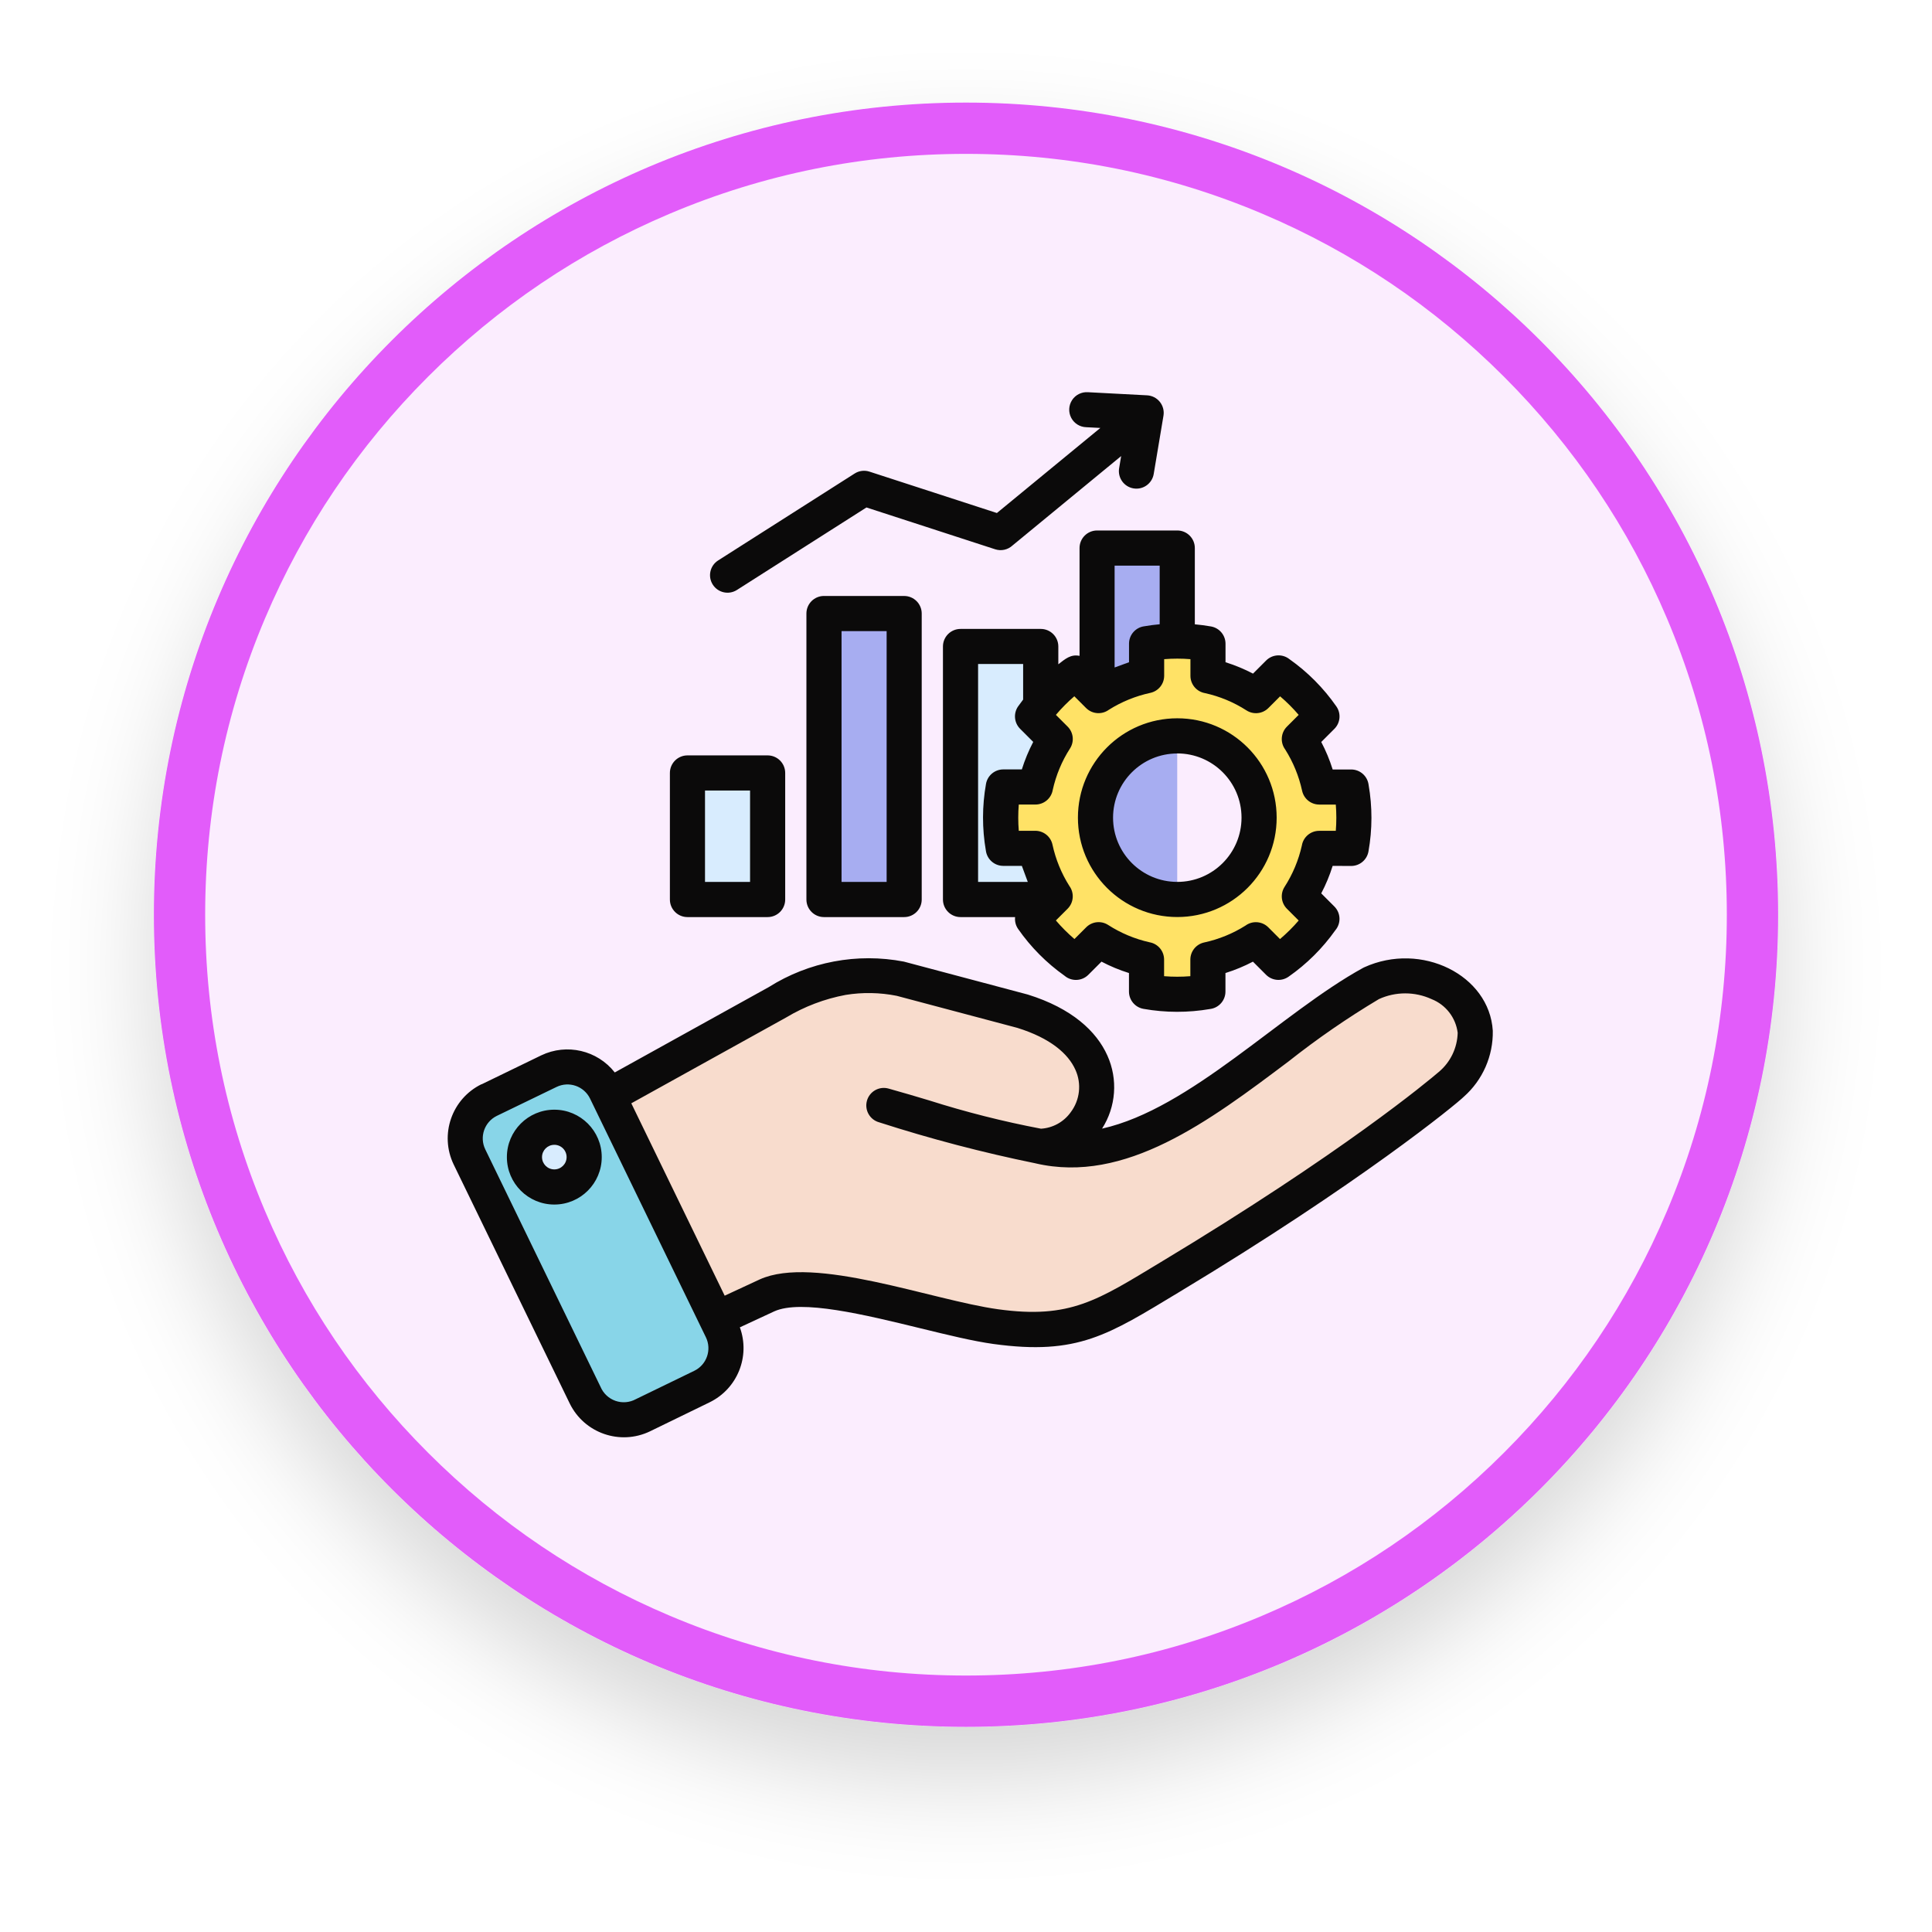
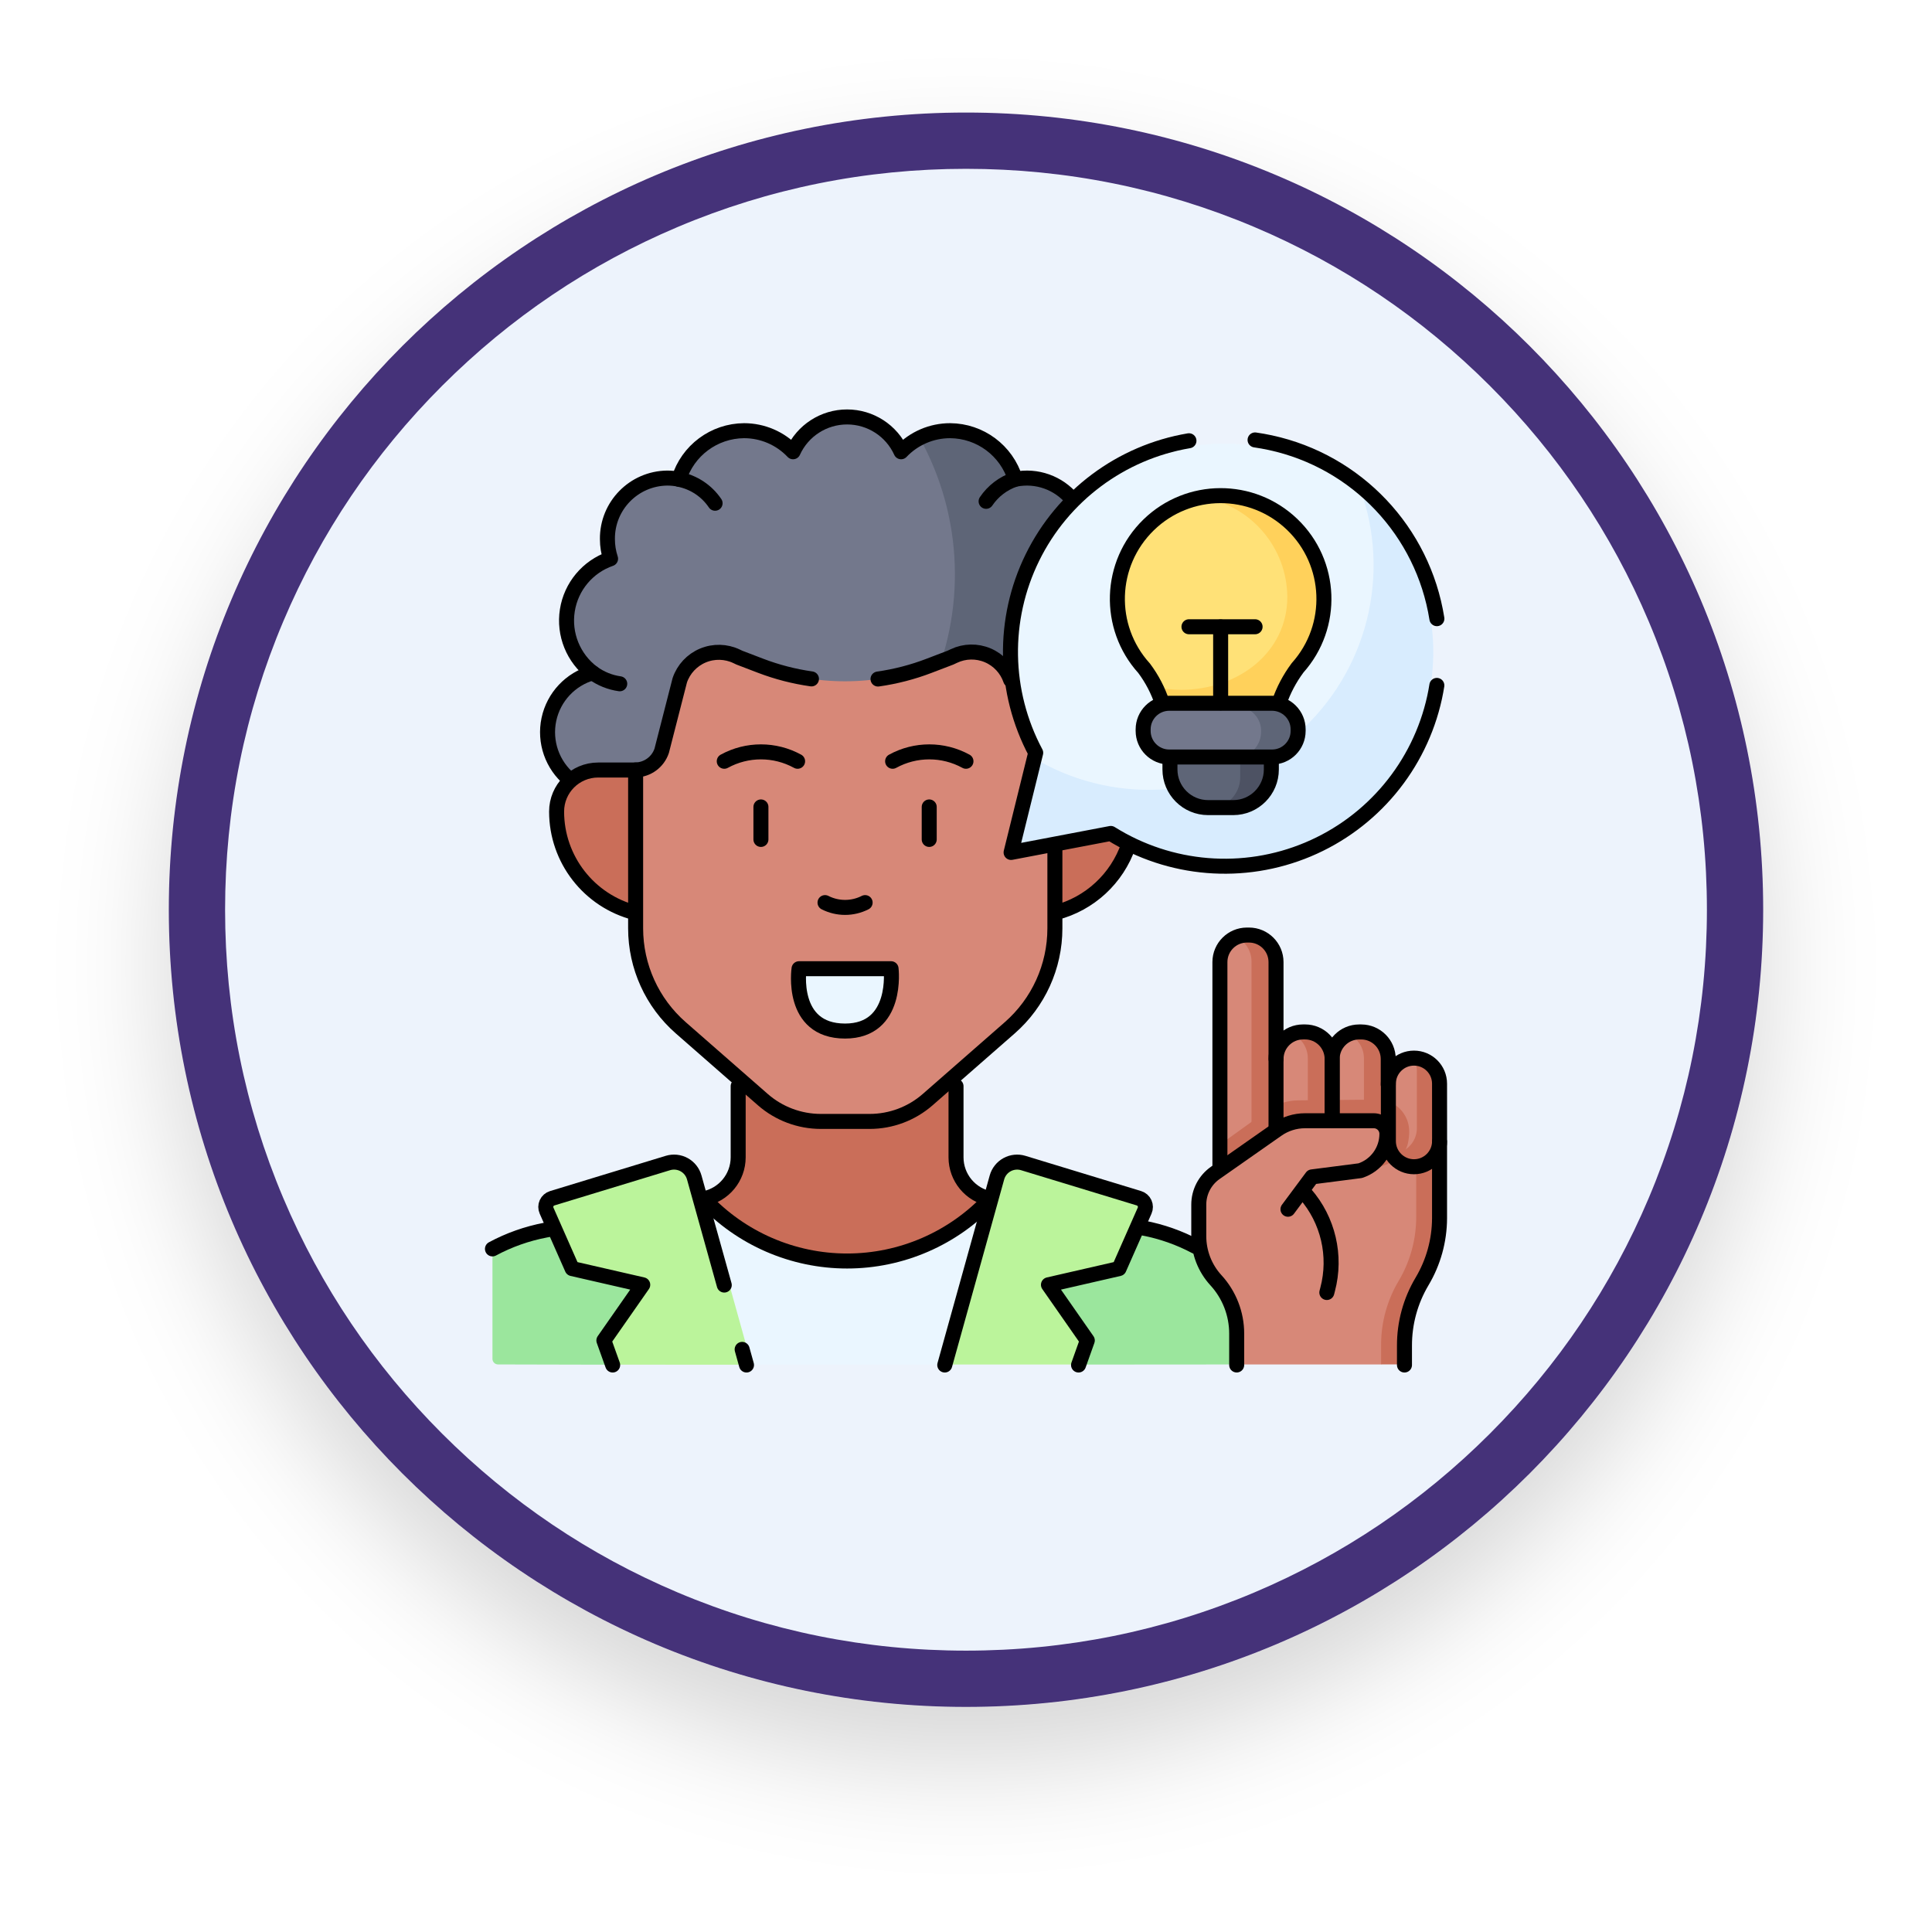
- <svg xmlns="http://www.w3.org/2000/svg" width="113" height="113" viewBox="0 0 113 113">
+ <svg xmlns="http://www.w3.org/2000/svg" width="103" height="103" viewBox="0 0 103 103">
  <defs>
-     <filter id="Path_982547" x="0" y="0" width="113" height="113" filterUnits="userSpaceOnUse">
+     <filter id="Path_978624" x="0" y="0" width="103" height="103" filterUnits="userSpaceOnUse">
      <feOffset dy="3" input="SourceAlpha" />
      <feGaussianBlur stdDeviation="3" result="blur" />
      <feFlood flood-opacity="0.161" />
      <feComposite operator="in" in2="blur" />
      <feComposite in="SourceGraphic" />
    </filter>
  </defs>
-   <g id="Group_1179248" data-name="Group 1179248" transform="translate(-323.5 -685)">
-     <g id="Group_1179132" data-name="Group 1179132">
-       <g id="Group_1177984" data-name="Group 1177984" transform="translate(0 -227)">
-         <g id="Group_1177679" data-name="Group 1177679" transform="translate(332.5 918)">
-           <g id="Group_1172010" data-name="Group 1172010">
-             <g id="Group_1171046" data-name="Group 1171046">
-               <g id="Group_1148525" data-name="Group 1148525">
-                 <g transform="matrix(1, 0, 0, 1, -9, -6)" filter="url(#Path_982547)">
-                   <g id="Path_982547-2" data-name="Path 982547" transform="translate(9 6)" fill="#fbedfe">
-                     <path d="M 47.5 93.5 C 41.289 93.5 35.265 92.284 29.595 89.886 C 24.118 87.569 19.198 84.252 14.973 80.027 C 10.748 75.802 7.431 70.882 5.114 65.405 C 2.716 59.735 1.5 53.711 1.5 47.5 C 1.5 41.289 2.716 35.265 5.114 29.595 C 7.431 24.118 10.748 19.198 14.973 14.973 C 19.198 10.748 24.118 7.431 29.595 5.114 C 35.265 2.716 41.289 1.5 47.5 1.5 C 53.711 1.5 59.735 2.716 65.405 5.114 C 70.882 7.431 75.802 10.748 80.027 14.973 C 84.252 19.198 87.569 24.118 89.886 29.595 C 92.284 35.265 93.5 41.289 93.5 47.5 C 93.5 53.711 92.284 59.735 89.886 65.405 C 87.569 70.882 84.252 75.802 80.027 80.027 C 75.802 84.252 70.882 87.569 65.405 89.886 C 59.735 92.284 53.711 93.5 47.5 93.5 Z" stroke="none" />
-                     <path d="M 47.5 3 C 41.491 3 35.664 4.176 30.18 6.496 C 24.881 8.737 20.122 11.946 16.034 16.034 C 11.946 20.122 8.737 24.881 6.496 30.18 C 4.176 35.664 3 41.491 3 47.5 C 3 53.509 4.176 59.336 6.496 64.82 C 8.737 70.119 11.946 74.878 16.034 78.966 C 20.122 83.054 24.881 86.263 30.18 88.504 C 35.664 90.824 41.491 92 47.5 92 C 53.509 92 59.336 90.824 64.82 88.504 C 70.119 86.263 74.878 83.054 78.966 78.966 C 83.054 74.878 86.263 70.119 88.504 64.82 C 90.824 59.336 92 53.509 92 47.5 C 92 41.491 90.824 35.664 88.504 30.18 C 86.263 24.881 83.054 20.122 78.966 16.034 C 74.878 11.946 70.119 8.737 64.82 6.496 C 59.336 4.176 53.509 3 47.5 3 M 47.5 0 C 73.734 0 95 21.266 95 47.5 C 95 73.734 73.734 95 47.5 95 C 21.266 95 0 73.734 0 47.5 C 0 21.266 21.266 0 47.5 0 Z" stroke="none" fill="#e25cfa" />
+   <g id="Group_1202702" data-name="Group 1202702" transform="translate(-171 -819)">
+     <g id="Group_1178310" data-name="Group 1178310" transform="translate(0 -2047)">
+       <g id="Group_1176881" data-name="Group 1176881">
+         <g id="Group_1175148" data-name="Group 1175148" transform="translate(0 1580)">
+           <g id="Group_1173798" data-name="Group 1173798" transform="translate(-3 -3520)">
+             <g id="Group_1171925" data-name="Group 1171925" transform="translate(-22 -2246)">
+               <g id="Group_1164524" data-name="Group 1164524" transform="translate(205 7058)">
+                 <g id="Group_1144123" data-name="Group 1144123">
+                   <g transform="matrix(1, 0, 0, 1, -9, -6)" filter="url(#Path_978624)">
+                     <g id="Path_978624-2" data-name="Path 978624" transform="translate(9 6)" fill="#edf3fc">
+                       <path d="M 42.5 83.5 C 36.964 83.5 31.595 82.416 26.541 80.279 C 21.659 78.214 17.274 75.257 13.509 71.491 C 9.743 67.726 6.786 63.341 4.721 58.459 C 2.584 53.405 1.5 48.036 1.5 42.5 C 1.5 36.964 2.584 31.595 4.721 26.541 C 6.786 21.659 9.743 17.274 13.509 13.509 C 17.274 9.743 21.659 6.786 26.541 4.721 C 31.595 2.584 36.964 1.5 42.5 1.5 C 48.036 1.5 53.405 2.584 58.459 4.721 C 63.341 6.786 67.726 9.743 71.491 13.509 C 75.257 17.274 78.214 21.659 80.279 26.541 C 82.416 31.595 83.5 36.964 83.5 42.5 C 83.5 48.036 82.416 53.405 80.279 58.459 C 78.214 63.341 75.257 67.726 71.491 71.491 C 67.726 75.257 63.341 78.214 58.459 80.279 C 53.405 82.416 48.036 83.5 42.5 83.5 Z" stroke="none" />
+                       <path d="M 42.5 3 C 37.166 3 31.994 4.044 27.126 6.103 C 22.422 8.092 18.198 10.941 14.569 14.569 C 10.941 18.198 8.092 22.422 6.103 27.126 C 4.044 31.994 3 37.166 3 42.5 C 3 47.834 4.044 53.006 6.103 57.874 C 8.092 62.578 10.941 66.802 14.569 70.431 C 18.198 74.059 22.422 76.908 27.126 78.897 C 31.994 80.956 37.166 82 42.5 82 C 47.834 82 53.006 80.956 57.874 78.897 C 62.578 76.908 66.802 74.059 70.431 70.431 C 74.059 66.802 76.908 62.578 78.897 57.874 C 80.956 53.006 82 47.834 82 42.5 C 82 37.166 80.956 31.994 78.897 27.126 C 76.908 22.422 74.059 18.198 70.431 14.569 C 66.802 10.941 62.578 8.092 57.874 6.103 C 53.006 4.044 47.834 3 42.5 3 M 42.5 0 C 65.972 0 85 19.028 85 42.5 C 85 65.972 65.972 85 42.5 85 C 19.028 85 0 65.972 0 42.5 C 0 19.028 19.028 0 42.5 0 Z" stroke="none" fill="#453179" />
+                     </g>
                  </g>
                </g>
              </g>
            </g>
          </g>
        </g>
      </g>
-       <g id="control_17116653" transform="translate(331.658 689.912)">
-         <g id="Group_1179131" data-name="Group 1179131" transform="translate(19.052 52.147)">
-           <path id="Path_1041338" data-name="Path 1041338" d="M27.393,327.247l3.49-1.694a2.5,2.5,0,0,1,3.328,1.153l6.78,13.966A2.5,2.5,0,0,1,39.839,344l-3.49,1.694a2.5,2.5,0,0,1-3.328-1.153l-6.78-13.966a2.5,2.5,0,0,1,1.153-3.328Z" transform="translate(-25.993 -319.963)" fill="#88d5e8" fill-rule="evenodd" />
-           <path id="Path_1041339" data-name="Path 1041339" d="M116.371,293.7c6.8,1.582,13.468-6.261,19.405-9.532,3.882-1.767,8.425,2.156,4.679,5.9,0,0-5.043,4.409-16.481,11.294-3.992,2.4-5.638,3.511-10.176,2.882-3.675-.509-10.626-3.069-13.373-1.825-.9.409-2,.9-2.936,1.405L91.145,290.76h0l9.9-5.484a9.894,9.894,0,0,1,7.2-1.374l7.072,1.879C122.052,287.838,119.914,293.677,116.371,293.7Z" transform="translate(-82.778 -283.712)" fill="#f8dccd" fill-rule="evenodd" />
-           <path id="Path_1041340" data-name="Path 1041340" d="M54.706,356.293a1.747,1.747,0,1,0-1.747-1.747A1.747,1.747,0,0,0,54.706,356.293Z" transform="translate(-49.496 -343.927)" fill="#d8ecfe" fill-rule="evenodd" />
+       <g id="inspire-idea_14781822_1_" data-name="inspire-idea_14781822 (1)" transform="translate(189.504 2880.729)">
+         <g id="Group_1173811" data-name="Group 1173811" transform="translate(7.75 7.5)">
+           <path id="Path_1030754" data-name="Path 1030754" d="M118.589,345.38v-3.7a2.249,2.249,0,0,0,1.828-2.209v-6.359h11.614v6.359a2.249,2.249,0,0,0,1.828,2.209l.316,3.185Z" transform="translate(-107.317 -300.001)" fill="#ca6e59" />
+           <path id="Path_1030755" data-name="Path 1030755" d="M60.179,17.509c0,7.317-3.938,16.009-13.962,13.134l-8.364-3.8a3.3,3.3,0,0,1-.218-4.884l.844-.233.584-.581a3.49,3.49,0,0,1,.7-5.987.308.308,0,0,0,.18-.358,3.313,3.313,0,0,1-.093-.78,3.225,3.225,0,0,1,3.189-3.258,3.192,3.192,0,0,1,.62.062,1.514,1.514,0,0,1,.241-.244,1.288,1.288,0,0,0,.535-1.124A3.594,3.594,0,0,1,49.471,9.1a.3.3,0,0,0,.455-.073,3.155,3.155,0,0,1,5.4,0,.3.3,0,0,0,.456.073A3.582,3.582,0,0,1,56.5,8.62C60.179,9.736,60.179,14.869,60.179,17.509Z" transform="translate(-33.72 -7.5)" fill="#73788c" />
+           <path id="Path_1030756" data-name="Path 1030756" d="M153.016,30.766a3.278,3.278,0,0,1-1.193,2.54l-9.566,5.2h-8.552l-3.065-1.394a15.027,15.027,0,0,0,10.281-22.023,3.56,3.56,0,0,1,1.619-.387,3.609,3.609,0,0,1,2.7,1.219l.168.821.608.547a3.19,3.19,0,0,1,.619-.062,3.225,3.225,0,0,1,3.19,3.258,3.331,3.331,0,0,1-.168,1.042,3.486,3.486,0,0,1,.955,6.082A3.248,3.248,0,0,1,153.016,30.766Z" transform="translate(-118.143 -13.968)" fill="#5e6577" />
+           <path id="Path_1030757" data-name="Path 1030757" d="M67.919,200.17a5.568,5.568,0,0,0,4.241-5.407h0a2.214,2.214,0,0,0-2.214-2.214H67.919l-22.3,0H43.589a2.214,2.214,0,0,0-2.214,2.214h0a5.568,5.568,0,0,0,4.241,5.407Z" transform="translate(-37.955 -173.73)" fill="#ca6e59" />
+           <path id="Path_1030758" data-name="Path 1030758" d="M99.84,130.95a2.2,2.2,0,0,1,2.877.948,8.841,8.841,0,0,0,.738,1.121l.481.64c.2.594.657,3.368,1.285,3.368v8.447a7.046,7.046,0,0,1-2.407,5.3l-4.376,3.83a4.7,4.7,0,0,1-3.093,1.161h-2.6a4.7,4.7,0,0,1-3.093-1.161l-4.376-3.83a7.046,7.046,0,0,1-2.407-5.3v-8.447A1.5,1.5,0,0,0,84.265,136l.964-3.76a2.2,2.2,0,0,1,3.034-1.273l.141.067,1.134.434a12.551,12.551,0,0,0,8.982,0l1.134-.434Z" transform="translate(-75.235 -118.206)" fill="#d78878" />
+           <path id="Path_1030759" data-name="Path 1030759" d="M170.647,300.083c-2.413,0-2.52-2.227-2.48-3.035a.3.3,0,0,1,.3-.288h4.342a.3.3,0,0,1,.3.3C173.14,297.87,172.981,300.083,170.647,300.083Z" transform="translate(-151.849 -267.344)" fill="#eaf6ff" />
+           <path id="Path_1030760" data-name="Path 1030760" d="M14.438,439.682l-6.383-.015a.3.3,0,0,1-.305-.3v-5.668a.306.306,0,0,1,.164-.272,9.864,9.864,0,0,1,2.659-.915l.735-.147,6.487,2.406Z" transform="translate(-7.75 -389.154)" fill="#9be69d" />
+           <path id="Path_1030761" data-name="Path 1030761" d="M297.81,435.218l-2.462,4.018-8.5.006-3.075-5.386c.034-.035,6.217-1.976,6.217-1.976l.42.08a9.867,9.867,0,0,1,2.779.978Z" transform="translate(-255.702 -388.722)" fill="#9be69d" />
+           <path id="Path_1030762" data-name="Path 1030762" d="M122.1,418.39l.929,4.666-3.357,4.064-10.195.012-3.867-4.263,1.442-4.456A10.442,10.442,0,0,0,122.1,418.39Z" transform="translate(-95.655 -376.604)" fill="#eaf6ff" />
+           <path id="Path_1030763" data-name="Path 1030763" d="M49.151,408.927l-2.777-9.985a1.118,1.118,0,0,0-1.4-.77L38.8,400.054a.484.484,0,0,0-.3.66l1.3,2.949a.305.305,0,0,0,.211.174l3.173.728a.305.305,0,0,1,.182.472L41.643,407.5a.305.305,0,0,0-.037.278l.415,1.146Z" transform="translate(-35.333 -358.399)" fill="#bbf49b" />
+           <path id="Path_1030764" data-name="Path 1030764" d="M243.879,408.71l2.78-10a1.117,1.117,0,0,1,1.4-.769l6.173,1.88a.485.485,0,0,1,.3.66l-1.3,2.949a.3.3,0,0,1-.211.174l-3.173.728a.305.305,0,0,0-.182.472l1.722,2.468a.3.3,0,0,1,.037.277l-.416,1.16Z" transform="translate(-219.866 -358.194)" fill="#bbf49b" />
+           <g id="Group_1173808" data-name="Group 1173808" transform="translate(37.646 27.587)">
+             <path id="Path_1030765" data-name="Path 1030765" d="M390.017,387.922v3.911a11.913,11.913,0,0,1-.268,2.371,8.328,8.328,0,0,1-.963,1.733c-.616,1.037-.347,2.105-.342,3.311l-.782.5h-7.707v-1.674a4.206,4.206,0,0,0-1.106-2.842,3.482,3.482,0,0,1-.914-2.349V391.2a2.063,2.063,0,0,1,.881-1.69Z" transform="translate(-377.933 -376.822)" fill="#d78878" />
+             <g id="Group_1173807" data-name="Group 1173807" transform="translate(9.406 6.566)">
+               <path id="Path_1030766" data-name="Path 1030766" d="M473.1,344.006v3.878a.813.813,0,0,1-.326.728c-.244.244-1.1-.129-1.474-.126l-.663-.709-.214-2.521.7-.543a1.364,1.364,0,0,1,1.328-1.362C472.9,343.516,473.1,343.747,473.1,344.006Z" transform="translate(-470.425 -343.35)" fill="#d78878" />
+               <path id="Path_1030767" data-name="Path 1030767" d="M481.61,344.7v3.064a1.365,1.365,0,0,1-2.468.8l-.087-.093a1.365,1.365,0,0,0,1.353-1.365V344.05a1.356,1.356,0,0,0-.2-.709h.037A1.364,1.364,0,0,1,481.61,344.7Z" transform="translate(-478.177 -343.34)" fill="#ca6e59" />
+             </g>
+             <path id="Path_1030768" data-name="Path 1030768" d="M476.669,386.87v4.079a6.651,6.651,0,0,1-.936,3.4,6.654,6.654,0,0,0-.935,3.427l0,.719a.305.305,0,0,1-.3.306h-.939l0-1.025a6.665,6.665,0,0,1,.936-3.427,6.65,6.65,0,0,0,.936-3.4v-3.9Z" transform="translate(-463.829 -375.877)" fill="#ca6e59" />
+             <path id="Path_1030769" data-name="Path 1030769" d="M391.4,281.34v11.016c0,.791-1.295,1.438-2.086,1.438l.672-1.8-.93-.884V281.34a1.44,1.44,0,0,1,.848-1.31A1.33,1.33,0,0,1,391.4,281.34Z" transform="translate(-387.921 -279.902)" fill="#d78878" />
+             <path id="Path_1030770" data-name="Path 1030770" d="M417.66,332.161v3.614c0,.583-.946,1.087-1.447,1.312a1.441,1.441,0,0,1-.851-1.312l-.351-.078v-3.412l.351-.124a1.441,1.441,0,0,1,.851-1.311C417.42,331,417.66,331.579,417.66,332.161Z" transform="translate(-411.24 -325.554)" fill="#d78878" />
+             <path id="Path_1030771" data-name="Path 1030771" d="M447.26,332.161v3.833c0,.582-1.052,1.086-1.552,1.311a1.44,1.44,0,0,1-.851-1.311l-.343-.219v-3.459l.343-.155a1.441,1.441,0,0,1,.851-1.311C447.071,331.035,447.26,331.579,447.26,332.161Z" transform="translate(-437.743 -325.554)" fill="#d78878" />
+             <path id="Path_1030772" data-name="Path 1030772" d="M399.537,280.208v10.429a.65.65,0,0,1-1.3,0V280.208a1.442,1.442,0,0,0-.847-1.31,1.416,1.416,0,0,1,.59-.128h.115A1.442,1.442,0,0,1,399.537,280.208Z" transform="translate(-395.415 -278.77)" fill="#ca6e59" />
+             <path id="Path_1030773" data-name="Path 1030773" d="M428.975,331.038v3.614a1.443,1.443,0,0,1-1.438,1.439h-.116a1.4,1.4,0,0,1-.587-.127,1.441,1.441,0,0,0,.851-1.312v-3.614a1.441,1.441,0,0,0-.851-1.311,1.405,1.405,0,0,1,.587-.127h.116A1.442,1.442,0,0,1,428.975,331.038Z" transform="translate(-421.861 -324.431)" fill="#ca6e59" />
+             <path id="Path_1030774" data-name="Path 1030774" d="M458.395,331.038v3.833a1.443,1.443,0,0,1-1.439,1.438h-.115a1.4,1.4,0,0,1-.587-.127,1.44,1.44,0,0,0,.85-1.311v-3.833a1.441,1.441,0,0,0-.85-1.311,1.4,1.4,0,0,1,.587-.127h.115A1.443,1.443,0,0,1,458.395,331.038Z" transform="translate(-448.289 -324.431)" fill="#ca6e59" />
+             <path id="Path_1030775" data-name="Path 1030775" d="M399.148,367.052a3.1,3.1,0,0,1-.066.633c-.267,1.279-2.17,1.438-3.519,1.578a4.3,4.3,0,0,0-2.549-.347c-.806.249-1.313,1.544-1.324,1.536l-2.64-1.381v-1.3l2.549-1.833a2.855,2.855,0,0,1,1.632-.531l4.232-.04A1.687,1.687,0,0,1,399.148,367.052Z" transform="translate(-387.92 -356.56)" fill="#ca6e59" />
+             <path id="Path_1030776" data-name="Path 1030776" d="M390.472,380.9l1.2-1.62a.305.305,0,0,1,.208-.121l2.6-.315a2.065,2.065,0,0,0,1.423-1.981.7.7,0,0,0-.7-.68h-3.829a2.584,2.584,0,0,0-1.483.467l-3.3,2.312Z" transform="translate(-385.714 -366.273)" fill="#d78878" />
+           </g>
+           <g id="Group_1173810" data-name="Group 1173810" transform="translate(27.943 1.437)">
+             <path id="Path_1030777" data-name="Path 1030777" d="M302.915,29.783a11.847,11.847,0,0,1-11.763,12.029c-2.146,0-6.857-1.575-7.47-3.285l.116-.468a.3.3,0,0,0-.026-.213A11.1,11.1,0,0,1,300.966,24.4,10.541,10.541,0,0,1,302.915,29.783Z" transform="translate(-282.516 -21.635)" fill="#eaf6ff" />
+             <path id="Path_1030778" data-name="Path 1030778" d="M305.7,59.546a11.121,11.121,0,0,1-16.668,7.1.3.3,0,0,0-.216-.04l-4.579.873a.306.306,0,0,1-.354-.373l1.018-4.119a11.975,11.975,0,0,0,17.284-14.123A11.077,11.077,0,0,1,305.7,59.546Z" transform="translate(-283.738 -46.096)" fill="#d8ecfe" />
+             <g id="Group_1173809" data-name="Group 1173809" transform="translate(5.374 2.766)">
+               <path id="Path_1030779" data-name="Path 1030779" d="M345.509,55.23c0,2.975-3.125,5.854-6.162,5.854-.461,0-.959.313-1.763-.875a6.47,6.47,0,0,0-.8-1.4,5.512,5.512,0,0,1,3.111-9.127C344.071,49.682,345.509,52.583,345.509,55.23Z" transform="translate(-335.361 -49.596)" fill="#ffe177" />
+               <path id="Path_1030780" data-name="Path 1030780" d="M364.536,54.349a5.492,5.492,0,0,1-1.4,3.672,6.655,6.655,0,0,0-1.335,3.968v.345l-5.549.018v-.3a9.315,9.315,0,0,0-.682-3.032,5.581,5.581,0,0,0,1.335.16c3.036,0,5.667-1.977,5.667-4.953a5.419,5.419,0,0,0-4.519-5.3,5.516,5.516,0,0,1,6.485,5.426Z" transform="translate(-353.513 -48.837)" fill="#ffd15b" />
+               <path id="Path_1030781" data-name="Path 1030781" d="M366.692,179.51l.863,1.685c0,.914-.548,1.685-2.517,1.685h-.432a1.655,1.655,0,0,1-1.655-1.655V179.51h3.741Z" transform="translate(-360.145 -166.221)" fill="#5e6577" />
+               <path id="Path_1030782" data-name="Path 1030782" d="M386.8,179.511v1.715a1.655,1.655,0,0,1-1.655,1.655h-1.67a1.654,1.654,0,0,0,1.654-1.655v-1.715Z" transform="translate(-378.581 -166.222)" fill="#4d5263" />
+               <path id="Path_1030783" data-name="Path 1030783" d="M354.015,160.546c0,.366.222.781,0,1.022a6.664,6.664,0,0,1-2.212.525h-4.07a1.28,1.28,0,0,1-1.229-1.326,1.382,1.382,0,0,1,.36-.939,1.184,1.184,0,0,1,.869-.388h4.07C352.482,159.439,354.015,159.813,354.015,160.546Z" transform="translate(-345.371 -148.191)" fill="#73788c" />
+               <path id="Path_1030784" data-name="Path 1030784" d="M402.069,160.766a1.38,1.38,0,0,1-.359.938,1.185,1.185,0,0,1-.869.388h-2.229a1.183,1.183,0,0,0,.869-.388,1.38,1.38,0,0,0,.359-.938,1.281,1.281,0,0,0-1.229-1.327h2.229A1.281,1.281,0,0,1,402.069,160.766Z" transform="translate(-392.179 -148.191)" fill="#5e6577" />
+             </g>
+           </g>
        </g>
-         <path id="Path_1041341" data-name="Path 1041341" d="M189.371,118.833h4.69v16.726h-4.69Z" transform="translate(-149.337 -87.861)" fill="#a7adf1" />
-         <path id="Path_1041342" data-name="Path 1041342" d="M251.555,133.821h4.69v14.8h-4.69Z" transform="translate(-203.535 -100.924)" fill="#d8ecfe" />
-         <path id="Path_1041343" data-name="Path 1041343" d="M313.738,89.011h4.69v20.556h-4.69Z" transform="translate(-257.732 -61.868)" fill="#a7adf1" />
-         <path id="Path_1041344" data-name="Path 1041344" d="M290.323,143.5H288.45a8.487,8.487,0,0,1-1.163,2.8l1.325,1.325a10.388,10.388,0,0,1-2.539,2.539l-1.324-1.324a8.524,8.524,0,0,1-2.805,1.16v1.875a10.418,10.418,0,0,1-3.591,0v-1.874a8.5,8.5,0,0,1-2.8-1.163l-1.325,1.325a10.391,10.391,0,0,1-2.539-2.539l1.324-1.324a8.524,8.524,0,0,1-1.16-2.805h-1.875a10.414,10.414,0,0,1,0-3.591h1.875a8.523,8.523,0,0,1,1.16-2.8l-1.324-1.324a10.393,10.393,0,0,1,2.539-2.539l1.325,1.325a8.5,8.5,0,0,1,2.8-1.163v-1.873a10.421,10.421,0,0,1,3.591,0V133.4a8.523,8.523,0,0,1,2.805,1.16l1.324-1.324a10.392,10.392,0,0,1,2.539,2.539l-1.326,1.325a8.487,8.487,0,0,1,1.163,2.8h1.874a10.425,10.425,0,0,1,0,3.591Zm-10.175-6.58a4.784,4.784,0,1,0,4.784,4.784,4.784,4.784,0,0,0-4.784-4.784Z" transform="translate(-219.452 -98.79)" fill="#ffe266" fill-rule="evenodd" />
-         <path id="Path_1041345" data-name="Path 1041345" d="M127.189,191.445h4.69v7.4h-4.69Z" transform="translate(-95.14 -151.147)" fill="#d8ecfe" />
-         <path id="Path_1041346" data-name="Path 1041346" d="M20.009,58.508l3.49-1.694a3.53,3.53,0,0,1,4.3,1l9.009-4.993a10.936,10.936,0,0,1,7.9-1.49l7.246,1.926c2.574.8,4.024,2.145,4.66,3.575A4.5,4.5,0,0,1,56.3,61.1c5.176-1.158,10.465-6.763,15.263-9.4q.034-.019.069-.035v0c3.35-1.525,7.323.457,7.521,3.708a5.02,5.02,0,0,1-1.69,3.857c-.427.427-6.077,5.062-16.678,11.446-4.112,2.477-5.892,3.7-10.847,3.018-1.183-.164-2.669-.527-4.248-.913-3.278-.8-6.988-1.707-8.564-.993l-2.011.934a3.53,3.53,0,0,1-1.764,4.383l-3.492,1.7a3.527,3.527,0,0,1-4.695-1.631L18.378,63.2a3.527,3.527,0,0,1,1.63-4.7ZM32.049,39.27h4.69A1.027,1.027,0,0,1,37.767,40.3v7.4a1.027,1.027,0,0,1-1.027,1.027H32.05A1.027,1.027,0,0,1,31.023,47.7V40.3A1.027,1.027,0,0,1,32.05,39.27Zm3.662,2.055H33.077V46.67h2.635V41.325Zm35.16,4.412a1.027,1.027,0,0,0,1.011-.85,11.252,11.252,0,0,0,.007-3.9,1.027,1.027,0,0,0-1.019-.893H69.788a9.547,9.547,0,0,0-.668-1.608l.767-.767,0,0A1.024,1.024,0,0,0,70,36.4a11.224,11.224,0,0,0-2.737-2.756,1.027,1.027,0,0,0-1.367.076l-.767.767a9.776,9.776,0,0,0-1.608-.666V32.739h0a1.027,1.027,0,0,0-.85-1.011q-.471-.082-.945-.125v-4.46A1.027,1.027,0,0,0,60.7,26.115h-4.69a1.027,1.027,0,0,0-1.027,1.027v6.306c-.517-.107-.842.185-1.241.493V32.9a1.027,1.027,0,0,0-1.027-1.027h-4.69A1.027,1.027,0,0,0,46.994,32.9V47.7a1.027,1.027,0,0,0,1.027,1.027h3.193a1.021,1.021,0,0,0,.18.7,11.208,11.208,0,0,0,2.712,2.731A1.027,1.027,0,0,0,55.5,52.1l.767-.767A9.546,9.546,0,0,0,57.874,52v1.084a1.027,1.027,0,0,0,.85,1.011,11.316,11.316,0,0,0,3.9.007,1.027,1.027,0,0,0,.893-1.019V52a9.772,9.772,0,0,0,1.608-.666l.767.767h0a1.026,1.026,0,0,0,1.315.114A11.215,11.215,0,0,0,69.942,49.5a1.027,1.027,0,0,0-.056-1.393l-.767-.767a9.542,9.542,0,0,0,.668-1.608Zm-18.918.934H49.049V33.925h2.635v2.08q-.129.169-.253.343a1.027,1.027,0,0,0,.076,1.367l.767.767a9.783,9.783,0,0,0-.666,1.608H50.522a1.027,1.027,0,0,0-1.011.85,11.316,11.316,0,0,0-.007,3.9,1.027,1.027,0,0,0,1.019.892h1.086l.345.934Zm5.081-12.542V28.17H59.67V31.6q-.452.041-.9.118a1.027,1.027,0,0,0-.893,1.019v1.084l-.84.306ZM69,43.682h.971a9.5,9.5,0,0,0,0-1.536H69a1.027,1.027,0,0,1-1-.81,7.532,7.532,0,0,0-.989-2.413,1.027,1.027,0,0,1,.1-1.334L67.8,36.9a9.782,9.782,0,0,0-1.087-1.085l-.686.686h0a1.026,1.026,0,0,1-1.279.138,7.45,7.45,0,0,0-2.426-1.011,1.027,1.027,0,0,1-.853-1.013v-.973a9.5,9.5,0,0,0-1.536,0v.971h0a1.027,1.027,0,0,1-.81,1A7.539,7.539,0,0,0,56.7,36.6a1.027,1.027,0,0,1-1.334-.1l-.688-.688A9.782,9.782,0,0,0,53.6,36.9l.687.687h0a1.025,1.025,0,0,1,.138,1.279,7.451,7.451,0,0,0-1.01,2.426,1.027,1.027,0,0,1-1.013.852h-.973a9.468,9.468,0,0,0,0,1.536H52.4a1.027,1.027,0,0,1,1,.81,7.481,7.481,0,0,0,.986,2.414,1.027,1.027,0,0,1-.1,1.334l-.687.686a9.794,9.794,0,0,0,1.086,1.087l.688-.688h0a1.026,1.026,0,0,1,1.279-.138A7.52,7.52,0,0,0,59.076,50.2a1.027,1.027,0,0,1,.852,1.013v.971a9.511,9.511,0,0,0,1.536,0v-.973h0a1.027,1.027,0,0,1,.81-1,7.481,7.481,0,0,0,2.414-.986,1.027,1.027,0,0,1,1.334.1l.686.687A9.794,9.794,0,0,0,67.8,48.928l-.688-.688h0a1.026,1.026,0,0,1-.138-1.279,7.513,7.513,0,0,0,1.013-2.425A1.027,1.027,0,0,1,69,43.682ZM60.7,37.1a5.812,5.812,0,1,1-5.812,5.812A5.812,5.812,0,0,1,60.7,37.1Zm0,2.055a3.757,3.757,0,1,1-3.757,3.757A3.757,3.757,0,0,1,60.7,39.158ZM34.944,29.594a1.023,1.023,0,0,1-1.1-1.726l7.986-5.085a1.021,1.021,0,0,1,.866-.11v0l7.453,2.421L56.2,20.118l-.822-.043a1.025,1.025,0,1,1,.1-2.047l3.456.182a1.026,1.026,0,0,1,.958,1.191l-.571,3.41a1.025,1.025,0,0,1-2.023-.337l.119-.711L51.065,26.99a1.025,1.025,0,0,1-1.017.225L42.52,24.769Zm5.091.352h4.69a1.027,1.027,0,0,1,1.027,1.027V47.7a1.027,1.027,0,0,1-1.027,1.027h-4.69A1.027,1.027,0,0,1,39.008,47.7V30.972a1.027,1.027,0,0,1,1.027-1.027ZM43.7,32H41.063v14.67H43.7V32ZM24.263,59.992a2.774,2.774,0,1,0,2.774,2.774A2.774,2.774,0,0,0,24.263,59.992Zm0,2.055a.719.719,0,1,0,.719.719A.719.719,0,0,0,24.263,62.046Zm28.151,1.084a85.749,85.749,0,0,1-9.152-2.4,1.024,1.024,0,0,1,.546-1.975c.916.255,1.651.475,2.381.694a56.463,56.463,0,0,0,6.539,1.654,2.307,2.307,0,0,0,1.741-.966,2.443,2.443,0,0,0,.274-2.476c-.419-.943-1.466-1.855-3.4-2.456l-7.054-1.874a8.409,8.409,0,0,0-2.983-.054A10.534,10.534,0,0,0,37.821,54.6l-9.055,5.019,5.462,11.252,2.05-.952c3.172-1.437,10.067,1.209,13.935,1.745,4.228.586,5.833-.533,9.506-2.746C70.4,62.49,75.42,58.277,76,57.78a3.086,3.086,0,0,0,1.1-2.286,2.446,2.446,0,0,0-1.53-1.97,3.7,3.7,0,0,0-3.077,0A48.974,48.974,0,0,0,67.2,57.175c-4.629,3.481-9.544,7.177-14.786,5.957v0Zm-19.563,9.6-6.5-13.393a1.468,1.468,0,0,0-1.959-.675L20.9,60.354a1.468,1.468,0,0,0-.675,1.959l6.747,13.9a1.473,1.473,0,0,0,2.057.712l3.425-1.663a1.468,1.468,0,0,0,.675-1.959Z" transform="translate(0 0)" fill="#0b0a0a" fill-rule="evenodd" />
+         <g id="Group_1173820" data-name="Group 1173820" transform="translate(7.75 7.5)">
+           <g id="Group_1173812" data-name="Group 1173812" transform="translate(3.42 18.822)">
+             <path id="Path_1030785" data-name="Path 1030785" d="M45.566,200.186a5.568,5.568,0,0,1-4.19-5.394h0a2.214,2.214,0,0,1,2.214-2.214h2.027" transform="translate(-41.376 -192.577)" fill="none" stroke="#000" stroke-linecap="round" stroke-linejoin="round" stroke-miterlimit="10" stroke-width="0.8" />
+             <path id="Path_1030786" data-name="Path 1030786" d="M306.932,232.041a5.577,5.577,0,0,1-3.875,3.588" transform="translate(-276.445 -228.028)" fill="none" stroke="#000" stroke-linecap="round" stroke-linejoin="round" stroke-miterlimit="10" stroke-width="0.8" />
+           </g>
+           <path id="Path_1030787" data-name="Path 1030787" d="M209.872,132.179a12.549,12.549,0,0,0,2.728-.707l1.134-.434.188-.088a2.2,2.2,0,0,1,3.021,1.279" transform="translate(-189.317 -118.207)" fill="none" stroke="#000" stroke-linecap="round" stroke-linejoin="round" stroke-miterlimit="10" stroke-width="0.8" />
+           <path id="Path_1030788" data-name="Path 1030788" d="M105.22,141.262v4.343a7.046,7.046,0,0,1-2.407,5.3l-4.376,3.83a4.7,4.7,0,0,1-3.093,1.161h-2.6a4.7,4.7,0,0,1-3.093-1.161l-4.376-3.83a7.046,7.046,0,0,1-2.407-5.3v-8.447a1.5,1.5,0,0,0,1.39-1.022l.964-3.76a2.2,2.2,0,0,1,3.034-1.273l.141.067,1.134.434a12.543,12.543,0,0,0,2.711.7" transform="translate(-75.235 -118.339)" fill="none" stroke="#000" stroke-linecap="round" stroke-linejoin="round" stroke-miterlimit="10" stroke-width="0.8" />
+           <g id="Group_1173814" data-name="Group 1173814" transform="translate(12.358 17.855)">
+             <g id="Group_1173813" data-name="Group 1173813">
+               <path id="Path_1030789" data-name="Path 1030789" d="M184.227,262.089a2.357,2.357,0,0,1-2.138,0" transform="translate(-176.717 -254.053)" fill="none" stroke="#000" stroke-linecap="round" stroke-linejoin="round" stroke-miterlimit="10" stroke-width="0.8" />
+               <path id="Path_1030790" data-name="Path 1030790" d="M133.176,183.574a4.067,4.067,0,0,0-3.91,0" transform="translate(-129.266 -183.073)" fill="none" stroke="#000" stroke-linecap="round" stroke-linejoin="round" stroke-miterlimit="10" stroke-width="0.8" />
+               <path id="Path_1030791" data-name="Path 1030791" d="M221.4,183.574a4.067,4.067,0,0,0-3.91,0" transform="translate(-208.514 -183.073)" fill="none" stroke="#000" stroke-linecap="round" stroke-linejoin="round" stroke-miterlimit="10" stroke-width="0.8" />
+               <line id="Line_813" data-name="Line 813" y1="1.732" transform="translate(10.927 2.936)" fill="none" stroke="#000" stroke-linecap="round" stroke-linejoin="round" stroke-miterlimit="10" stroke-width="0.8" />
+               <line id="Line_814" data-name="Line 814" y1="1.732" transform="translate(1.955 2.936)" fill="none" stroke="#000" stroke-linecap="round" stroke-linejoin="round" stroke-miterlimit="10" stroke-width="0.8" />
+             </g>
+             <path id="Path_1030792" data-name="Path 1030792" d="M170.648,300.083c-2.947,0-2.454-3.323-2.454-3.323H173.1S173.507,300.083,170.648,300.083Z" transform="translate(-164.207 -285.199)" fill="none" stroke="#000" stroke-linecap="round" stroke-linejoin="round" stroke-miterlimit="10" stroke-width="0.8" />
+           </g>
+           <path id="Path_1030793" data-name="Path 1030793" d="M64.641,11.9A3.144,3.144,0,0,0,61.6,10.82a3.66,3.66,0,0,0-3.476-2.588A3.6,3.6,0,0,0,55.51,9.356a3.162,3.162,0,0,0-5.76,0,3.6,3.6,0,0,0-2.611-1.124,3.66,3.66,0,0,0-3.476,2.588,3.143,3.143,0,0,0-.62-.062,3.224,3.224,0,0,0-3.19,3.258,3.315,3.315,0,0,0,.168,1.042,3.487,3.487,0,0,0-.955,6.083,3.286,3.286,0,0,0-1.21,5.7" transform="translate(-33.724 -7.5)" fill="none" stroke="#000" stroke-linecap="round" stroke-linejoin="round" stroke-miterlimit="10" stroke-width="0.8" />
+           <path id="Path_1030794" data-name="Path 1030794" d="M61.766,142.224a3.192,3.192,0,0,1-1.439-.583" transform="translate(-54.98 -127.999)" fill="none" stroke="#000" stroke-linecap="round" stroke-linejoin="round" stroke-miterlimit="10" stroke-width="0.8" />
+           <path id="Path_1030795" data-name="Path 1030795" d="M105.6,40.2a3.027,3.027,0,0,1,1.918,1.274" transform="translate(-95.649 -36.874)" fill="none" stroke="#000" stroke-linecap="round" stroke-linejoin="round" stroke-miterlimit="10" stroke-width="0.8" />
+           <path id="Path_1030796" data-name="Path 1030796" d="M268.087,40.183a3.031,3.031,0,0,0-1.541,1.174" transform="translate(-240.228 -36.859)" fill="none" stroke="#000" stroke-linecap="round" stroke-linejoin="round" stroke-miterlimit="10" stroke-width="0.8" />
+           <path id="Path_1030797" data-name="Path 1030797" d="M302.028,33.043q-.051.322-.121.645a11.448,11.448,0,0,1-17.262,7.247l-5.315,1.013,1.312-5.312A11.419,11.419,0,0,1,288.812,20" transform="translate(-251.68 -18.731)" fill="none" stroke="#000" stroke-linecap="round" stroke-linejoin="round" stroke-miterlimit="10" stroke-width="0.8" />
+           <path id="Path_1030798" data-name="Path 1030798" d="M407.545,19.544q.41.059.822.148a11.432,11.432,0,0,1,8.871,9.381" transform="translate(-366.888 -18.319)" fill="none" stroke="#000" stroke-linecap="round" stroke-linejoin="round" stroke-miterlimit="10" stroke-width="0.8" />
+           <g id="Group_1173815" data-name="Group 1173815" transform="translate(33.316 4.206)">
+             <path id="Path_1030799" data-name="Path 1030799" d="M337.751,59.921a6.5,6.5,0,0,0-.97-1.866,5.506,5.506,0,1,1,8.185-.028,6.79,6.79,0,0,0-.987,1.872" transform="translate(-335.355 -48.863)" fill="none" stroke="#000" stroke-linecap="round" stroke-linejoin="round" stroke-miterlimit="10" stroke-width="0.8" />
+             <line id="Line_815" data-name="Line 815" y1="4.048" transform="translate(5.506 6.988)" fill="none" stroke="#000" stroke-linecap="round" stroke-linejoin="round" stroke-miterlimit="10" stroke-width="0.8" />
+             <path id="Path_1030800" data-name="Path 1030800" d="M368.324,186.134v.627a2.034,2.034,0,0,1-2.034,2.034h-1.338a2.034,2.034,0,0,1-2.034-2.034v-.627" transform="translate(-360.115 -172.174)" fill="none" stroke="#000" stroke-linecap="round" stroke-linejoin="round" stroke-miterlimit="10" stroke-width="0.8" />
+             <path id="Path_1030801" data-name="Path 1030801" d="M355.738,160.461h-5.479a1.392,1.392,0,0,1-1.392-1.392v-.082a1.392,1.392,0,0,1,1.392-1.392h5.479a1.392,1.392,0,0,1,1.392,1.392v.082A1.392,1.392,0,0,1,355.738,160.461Z" transform="translate(-347.493 -146.537)" fill="none" stroke="#000" stroke-linecap="round" stroke-linejoin="round" stroke-miterlimit="10" stroke-width="0.8" />
+             <line id="Line_816" data-name="Line 816" x2="3.525" transform="translate(3.817 6.979)" fill="none" stroke="#000" stroke-linecap="round" stroke-linejoin="round" stroke-miterlimit="10" stroke-width="0.8" />
+           </g>
+           <path id="Path_1030802" data-name="Path 1030802" d="M346.53,432.2l.256.049a9.85,9.85,0,0,1,2.779.978" transform="translate(-312.078 -389.005)" fill="none" stroke="#000" stroke-linecap="round" stroke-linejoin="round" stroke-miterlimit="10" stroke-width="0.8" />
+           <path id="Path_1030803" data-name="Path 1030803" d="M250.768,358.351v3.792a2.249,2.249,0,0,0,1.828,2.209" transform="translate(-226.054 -322.671)" fill="none" stroke="#000" stroke-linecap="round" stroke-linejoin="round" stroke-miterlimit="10" stroke-width="0.8" />
+           <path id="Path_1030804" data-name="Path 1030804" d="M118.589,417.362h0a10.444,10.444,0,0,0,15.27,0h0" transform="translate(-107.317 -375.681)" fill="none" stroke="#000" stroke-linecap="round" stroke-linejoin="round" stroke-miterlimit="10" stroke-width="0.8" />
+           <path id="Path_1030805" data-name="Path 1030805" d="M10.973,365.944l-.4.08a9.849,9.849,0,0,0-2.823,1m13.1-8.676v3.792a2.249,2.249,0,0,1-1.828,2.209l-.117.022" transform="translate(-7.75 -322.671)" fill="none" stroke="#000" stroke-linecap="round" stroke-linejoin="round" stroke-miterlimit="10" stroke-width="0.8" />
+           <g id="Group_1173816" data-name="Group 1173816" transform="translate(2.843 39.725)">
+             <path id="Path_1030806" data-name="Path 1030806" d="M45.218,404.68l-1.6-5.738a1.118,1.118,0,0,0-1.4-.77l-6.173,1.881a.484.484,0,0,0-.3.66l1.364,3.089,3.763.863L38.8,407.633l.469,1.309" transform="translate(-35.703 -398.124)" fill="none" stroke="#000" stroke-linecap="round" stroke-linejoin="round" stroke-miterlimit="10" stroke-width="0.8" />
+             <line id="Line_817" data-name="Line 817" x1="0.232" y1="0.833" transform="translate(10.469 9.985)" fill="none" stroke="#000" stroke-linecap="round" stroke-linejoin="round" stroke-miterlimit="10" stroke-width="0.8" />
+             <path id="Path_1030807" data-name="Path 1030807" d="M244.868,408.943l2.782-10a1.117,1.117,0,0,1,1.4-.769l6.173,1.88a.485.485,0,0,1,.3.66l-1.364,3.089-3.763.863,2.071,2.968L252,408.943" transform="translate(-223.597 -398.125)" fill="none" stroke="#000" stroke-linecap="round" stroke-linejoin="round" stroke-miterlimit="10" stroke-width="0.8" />
+           </g>
+           <g id="Group_1173819" data-name="Group 1173819" transform="translate(37.653 27.616)">
+             <g id="Group_1173817" data-name="Group 1173817" transform="translate(10.11 6.566)">
+               <path id="Path_1030808" data-name="Path 1030808" d="M480.141,344.989a1.363,1.363,0,0,0-1.363-1.363h0a1.365,1.365,0,0,0-1.365,1.365v3.061a1.365,1.365,0,0,0,1.365,1.365h0a1.365,1.365,0,0,0,1.365-1.365Z" transform="translate(-477.412 -343.626)" fill="none" stroke="#000" stroke-linecap="round" stroke-linejoin="round" stroke-miterlimit="10" stroke-width="0.8" />
+               <path id="Path_1030809" data-name="Path 1030809" d="M490.831,400.563" transform="translate(-489.466 -394.773)" fill="none" stroke="#000" stroke-linecap="round" stroke-linejoin="round" stroke-miterlimit="10" stroke-width="0.8" />
+             </g>
+             <g id="Group_1173818" data-name="Group 1173818" transform="translate(10.969 11.031)">
+               <path id="Path_1030810" data-name="Path 1030810" d="M487.728,387.53v4.079a6.624,6.624,0,0,1-.935,3.365h0a6.658,6.658,0,0,0-.935,3.427l0,1.025" transform="translate(-485.858 -387.53)" fill="none" stroke="#000" stroke-linecap="round" stroke-linejoin="round" stroke-miterlimit="10" stroke-width="0.8" />
+             </g>
+             <path id="Path_1030811" data-name="Path 1030811" d="M433.859,414.75a5.579,5.579,0,0,1,1.191,5.1l-.042.163" transform="translate(-428.178 -400.951)" fill="none" stroke="#000" stroke-linecap="round" stroke-linejoin="round" stroke-miterlimit="10" stroke-width="0.8" />
+             <path id="Path_1030812" data-name="Path 1030812" d="M389.115,291.5V280.5a1.442,1.442,0,0,1,1.438-1.438h.115a1.442,1.442,0,0,1,1.438,1.438v8.945" transform="translate(-387.985 -279.057)" fill="none" stroke="#000" stroke-linecap="round" stroke-linejoin="round" stroke-miterlimit="10" stroke-width="0.8" />
+             <path id="Path_1030813" data-name="Path 1030813" d="M418.532,331.331a1.442,1.442,0,0,1,1.438-1.438h.115a1.442,1.442,0,0,1,1.438,1.438V334.6" transform="translate(-414.41 -324.723)" fill="none" stroke="#000" stroke-linecap="round" stroke-linejoin="round" stroke-miterlimit="10" stroke-width="0.8" />
+             <path id="Path_1030814" data-name="Path 1030814" d="M447.947,334.57v-3.238a1.442,1.442,0,0,1,1.438-1.438h.115a1.442,1.442,0,0,1,1.438,1.438V332.7" transform="translate(-440.834 -324.723)" fill="none" stroke="#000" stroke-linecap="round" stroke-linejoin="round" stroke-miterlimit="10" stroke-width="0.8" />
+             <path id="Path_1030815" data-name="Path 1030815" d="M382.757,381.185l1.282-1.725,2.569-.331a2.065,2.065,0,0,0,1.424-1.962.7.7,0,0,0-.7-.7h-3.666a2.584,2.584,0,0,0-1.483.467l-3.3,2.312a2.064,2.064,0,0,0-.881,1.691v1.685a3.477,3.477,0,0,0,.915,2.349,4.207,4.207,0,0,1,1.106,2.843v1.674" transform="translate(-377.999 -366.562)" fill="none" stroke="#000" stroke-linecap="round" stroke-linejoin="round" stroke-miterlimit="10" stroke-width="0.8" />
+           </g>
+         </g>
      </g>
    </g>
  </g>
</svg>
